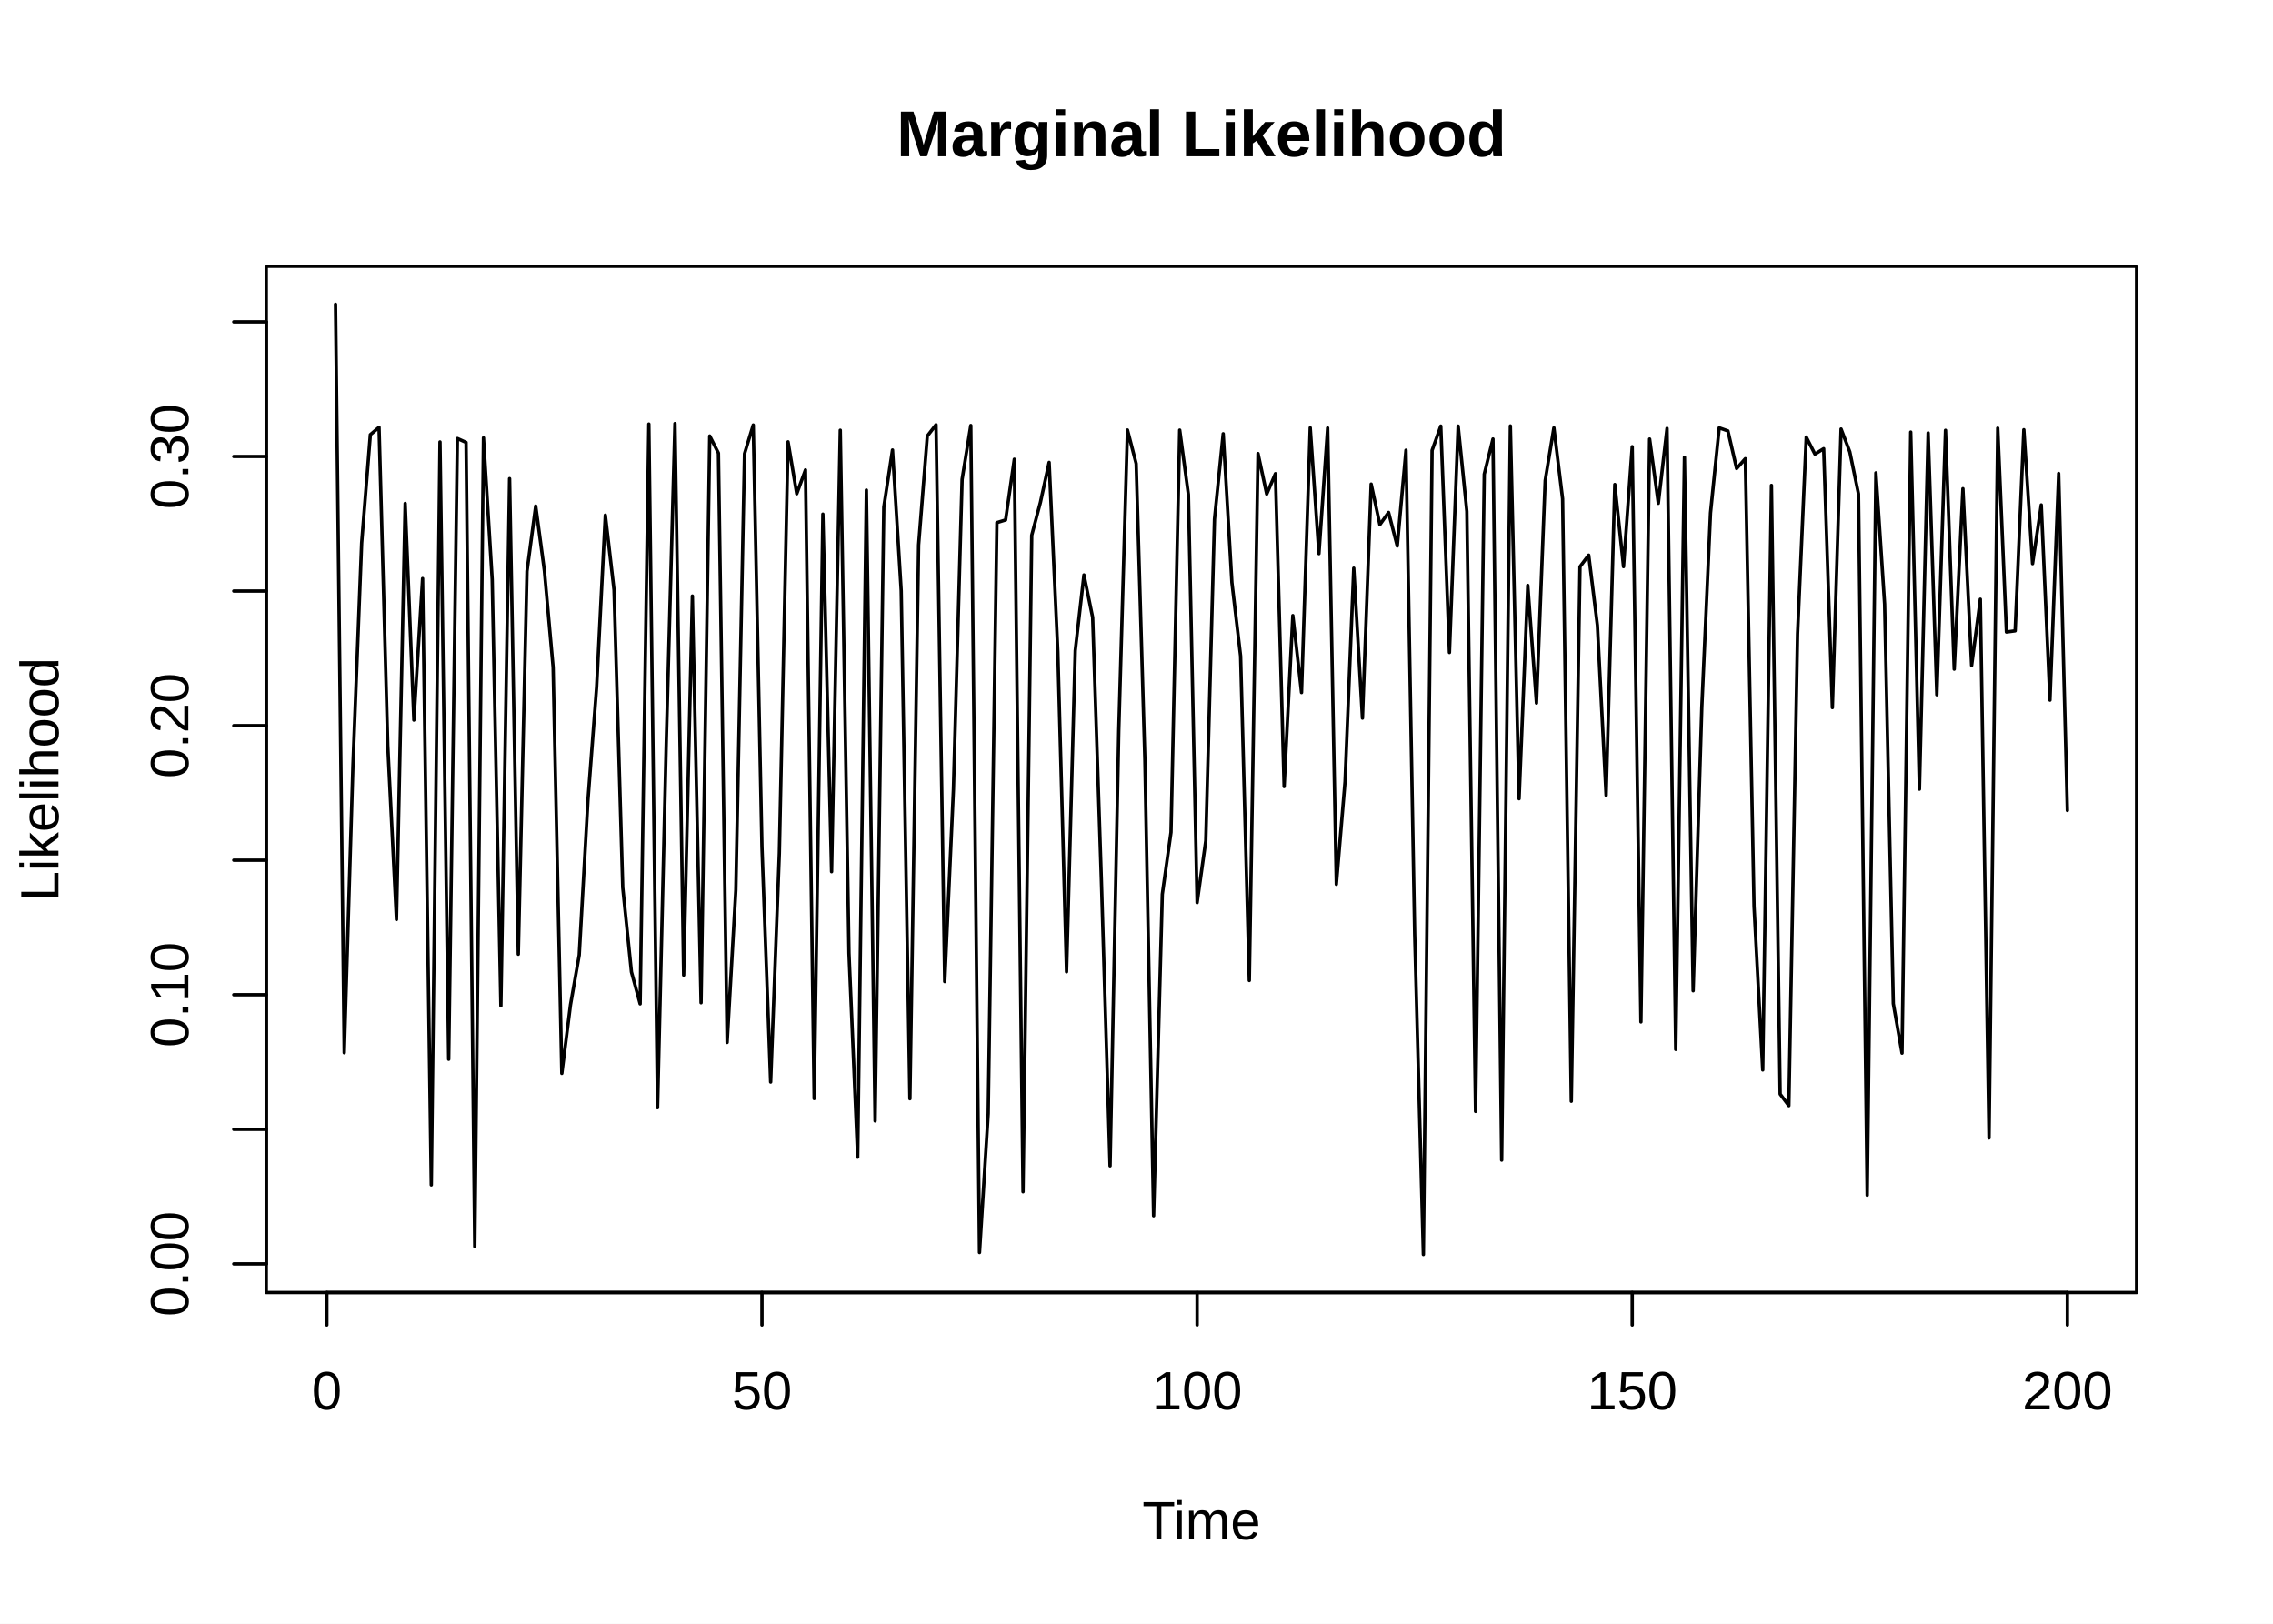
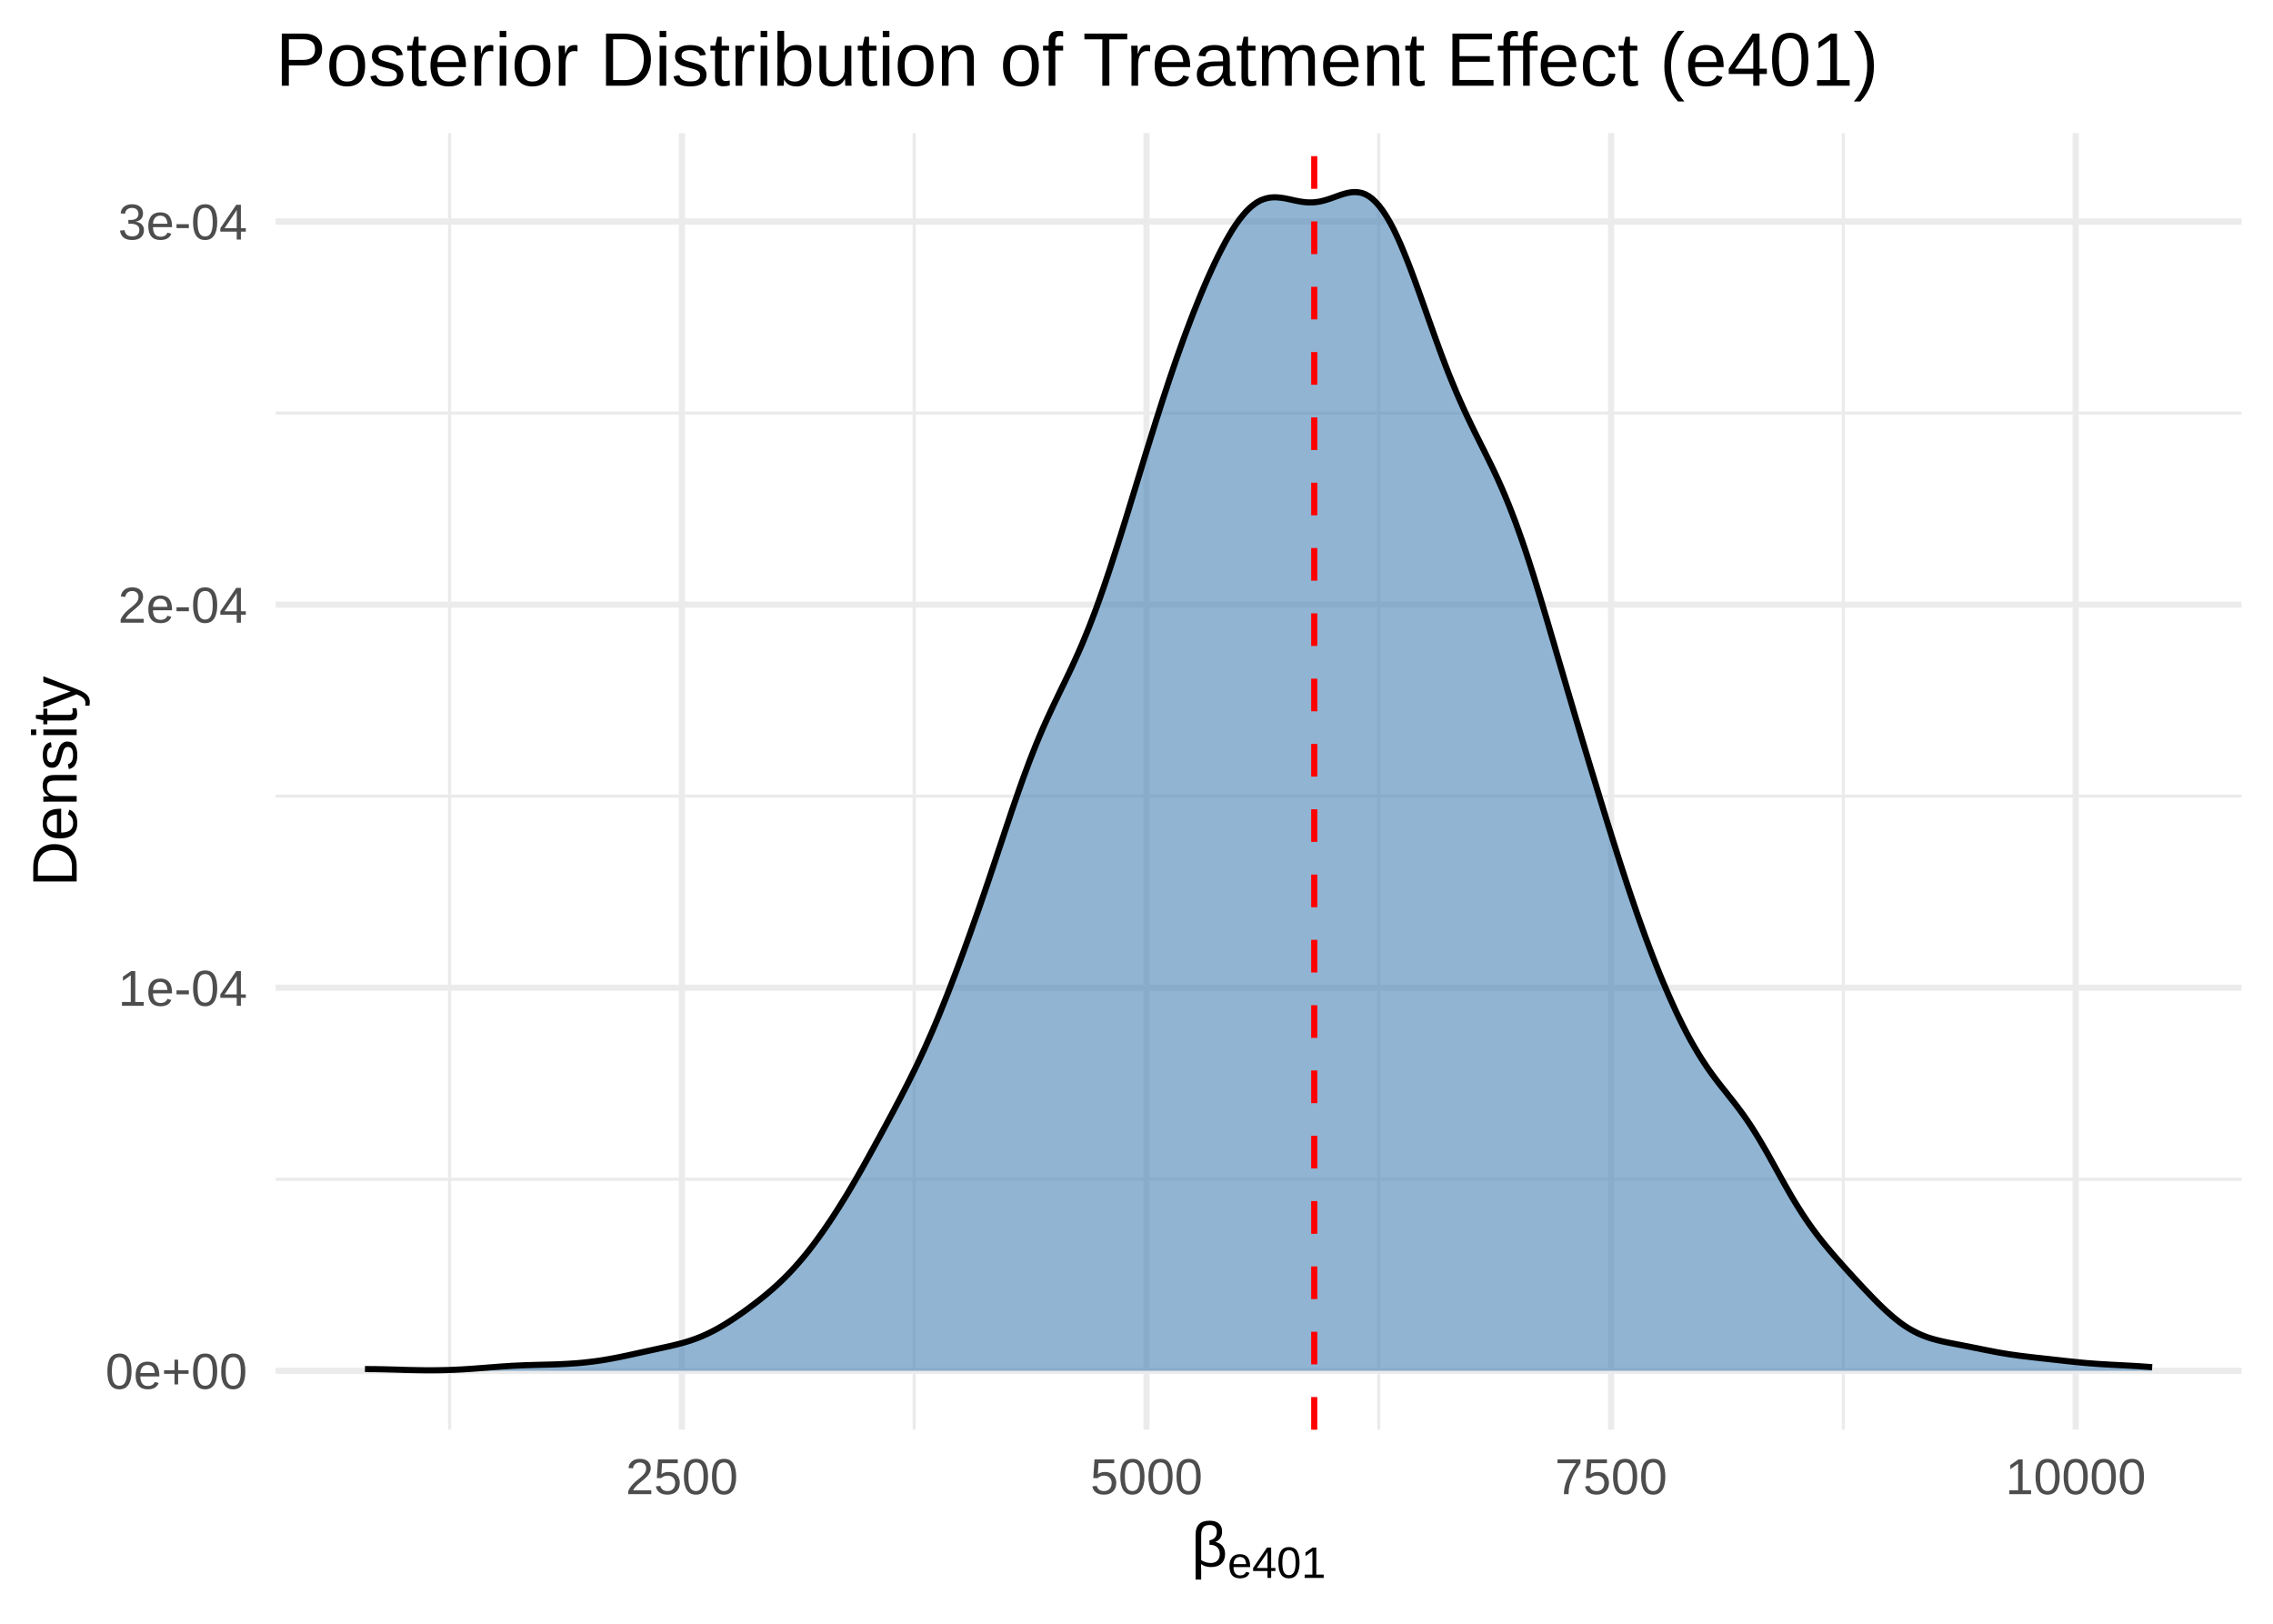
<svg xmlns="http://www.w3.org/2000/svg" width="504.00pt" height="360.00pt" viewBox="0 0 504.00 360.00">
  <g class="svglite">
    <defs>
      <style type="text/css">
    .svglite line, .svglite polyline, .svglite polygon, .svglite path, .svglite rect, .svglite circle {
      fill: none;
      stroke: #000000;
      stroke-linecap: round;
      stroke-linejoin: round;
      stroke-miterlimit: 10.00;
    }
    .svglite text {
      white-space: pre;
    }
    .svglite g.glyphgroup path {
      fill: inherit;
      stroke: none;
    }
  </style>
    </defs>
    <rect width="100%" height="100%" style="stroke: none; fill: #FFFFFF;" />
    <defs>
      <clipPath id="cpMC4wMHw1MDQuMDB8MC4wMHwzNjAuMDA=">
        <rect x="0.00" y="0.00" width="504.00" height="360.00" />
      </clipPath>
    </defs>
    <g clip-path="url(#cpMC4wMHw1MDQuMDB8MC4wMHwzNjAuMDA=)">
- </g>
+       <rect x="0" y="0.00" width="504.00" height="360.00" style="stroke-width: 1.36; stroke: none; fill: #FFFFFF;" />
+     </g>
    <defs>
-       <clipPath id="cpNTkuMDR8NDczLjc2fDU5LjA0fDI4Ni41Ng==">
-         <rect x="59.04" y="59.04" width="414.72" height="227.52" />
+       <clipPath id="cpNjEuMTF8NDk3LjAzfDI5LjUxfDMxNi45OA==">
+         <rect x="61.11" y="29.51" width="435.92" height="287.47" />
      </clipPath>
    </defs>
-     <g clip-path="url(#cpNTkuMDR8NDczLjc2fDU5LjA0fDI4Ni41Ng==)">
-       <polyline points="74.40,67.47 76.33,233.39 78.26,169.66 80.19,120.40 82.12,96.37 84.05,94.74 85.98,165.25 87.91,203.86 89.84,111.63 91.77,159.64 93.70,128.27 95.63,262.70 97.56,97.99 99.49,234.84 101.42,97.22 103.34,98.09 105.27,276.37 107.20,97.07 109.13,128.49 111.06,223.00 112.99,106.12 114.92,211.55 116.85,126.64 118.78,112.20 120.71,126.56 122.64,147.93 124.57,237.97 126.50,222.74 128.43,211.75 130.36,177.52 132.29,152.31 134.22,114.22 136.15,130.81 138.08,196.77 140.01,215.49 141.94,222.56 143.87,94.02 145.80,245.58 147.73,164.69 149.66,93.91 151.59,216.19 153.52,132.15 155.45,222.31 157.37,96.67 159.30,100.46 161.23,231.11 163.16,197.34 165.09,100.59 167.02,94.23 168.95,187.80 170.88,239.89 172.81,189.14 174.74,97.96 176.67,109.47 178.60,104.19 180.53,243.55 182.46,113.99 184.39,193.26 186.32,95.39 188.25,211.34 190.18,256.55 192.11,108.66 194.04,248.51 195.97,112.45 197.90,99.77 199.83,130.99 201.76,243.59 203.69,120.83 205.62,96.67 207.55,94.17 209.48,217.62 211.41,174.97 213.33,106.29 215.26,94.34 217.19,277.69 219.12,246.89 221.05,115.87 222.98,115.28 224.91,101.82 226.84,264.22 228.77,118.68 230.70,111.37 232.63,102.52 234.56,144.53 236.49,215.45 238.42,144.27 240.35,127.47 242.28,136.89 244.21,195.09 246.14,258.47 248.07,161.99 250.00,95.34 251.93,102.80 253.86,168.56 255.79,269.54 257.72,198.26 259.65,184.52 261.58,95.36 263.51,109.66 265.44,200.12 267.36,186.39 269.29,115.11 271.22,96.17 273.15,129.14 275.08,145.46 277.01,217.38 278.94,100.56 280.87,109.54 282.80,105.02 284.73,174.38 286.66,136.48 288.59,153.54 290.52,94.85 292.45,122.75 294.38,94.89 296.31,196.05 298.24,173.28 300.17,125.97 302.10,159.21 304.03,107.33 305.96,116.32 307.89,113.61 309.82,121.06 311.75,99.82 313.68,207.11 315.61,278.13 317.54,99.85 319.47,94.47 321.39,144.66 323.32,94.47 325.25,113.38 327.18,246.40 329.11,105.13 331.04,97.33 332.97,257.20 334.90,94.44 336.83,177.08 338.76,129.79 340.69,155.87 342.62,106.55 344.55,94.85 346.48,110.59 348.41,244.15 350.34,125.64 352.27,123.08 354.20,138.65 356.13,176.33 358.06,107.42 359.99,125.63 361.92,99.04 363.85,226.56 365.78,97.34 367.71,111.59 369.64,94.98 371.57,232.66 373.50,101.37 375.43,219.66 377.35,156.81 379.28,113.73 381.21,94.86 383.14,95.54 385.07,103.88 387.00,101.70 388.93,200.95 390.86,237.21 392.79,107.62 394.72,242.56 396.65,245.13 398.58,140.54 400.51,96.91 402.44,100.69 404.37,99.48 406.30,156.88 408.23,95.12 410.16,100.17 412.09,109.50 414.02,264.98 415.95,104.84 417.88,133.93 419.81,222.51 421.74,233.48 423.67,95.80 425.60,174.96 427.53,95.99 429.46,154.03 431.38,95.41 433.31,148.35 435.24,108.35 437.17,147.54 439.10,132.85 441.03,252.29 442.96,94.93 444.89,140.12 446.82,139.86 448.75,95.28 450.68,124.97 452.61,111.95 454.54,155.22 456.47,104.98 458.40,179.68 " style="stroke-width: 0.75;" />
+     <g clip-path="url(#cpNjEuMTF8NDk3LjAzfDI5LjUxfDMxNi45OA==)">
+       <polyline points="61.11,261.45 497.03,261.45 " style="stroke-width: 0.68; stroke: #EBEBEB; stroke-linecap: butt;" />
+       <polyline points="61.11,176.51 497.03,176.51 " style="stroke-width: 0.68; stroke: #EBEBEB; stroke-linecap: butt;" />
+       <polyline points="61.11,91.58 497.03,91.58 " style="stroke-width: 0.68; stroke: #EBEBEB; stroke-linecap: butt;" />
+       <polyline points="99.69,316.98 99.69,29.51 " style="stroke-width: 0.68; stroke: #EBEBEB; stroke-linecap: butt;" />
+       <polyline points="202.71,316.98 202.71,29.51 " style="stroke-width: 0.68; stroke: #EBEBEB; stroke-linecap: butt;" />
+       <polyline points="305.72,316.98 305.72,29.51 " style="stroke-width: 0.68; stroke: #EBEBEB; stroke-linecap: butt;" />
+       <polyline points="408.74,316.98 408.74,29.51 " style="stroke-width: 0.68; stroke: #EBEBEB; stroke-linecap: butt;" />
+       <polyline points="61.11,303.92 497.03,303.92 " style="stroke-width: 1.36; stroke: #EBEBEB; stroke-linecap: butt;" />
+       <polyline points="61.11,218.98 497.03,218.98 " style="stroke-width: 1.36; stroke: #EBEBEB; stroke-linecap: butt;" />
+       <polyline points="61.11,134.04 497.03,134.04 " style="stroke-width: 1.36; stroke: #EBEBEB; stroke-linecap: butt;" />
+       <polyline points="61.11,49.11 497.03,49.11 " style="stroke-width: 1.36; stroke: #EBEBEB; stroke-linecap: butt;" />
+       <polyline points="151.20,316.98 151.20,29.51 " style="stroke-width: 1.36; stroke: #EBEBEB; stroke-linecap: butt;" />
+       <polyline points="254.21,316.98 254.21,29.51 " style="stroke-width: 1.36; stroke: #EBEBEB; stroke-linecap: butt;" />
+       <polyline points="357.23,316.98 357.23,29.51 " style="stroke-width: 1.36; stroke: #EBEBEB; stroke-linecap: butt;" />
+       <polyline points="460.25,316.98 460.25,29.51 " style="stroke-width: 1.36; stroke: #EBEBEB; stroke-linecap: butt;" />
+       <polygon points="80.93,303.54 81.70,303.54 82.48,303.55 83.25,303.55 84.03,303.57 84.80,303.58 85.58,303.60 86.35,303.62 87.13,303.64 87.90,303.66 88.68,303.68 89.46,303.71 90.23,303.73 91.01,303.75 91.78,303.76 92.56,303.78 93.33,303.79 94.11,303.80 94.88,303.80 95.66,303.80 96.44,303.80 97.21,303.79 97.99,303.78 98.76,303.76 99.54,303.74 100.31,303.71 101.09,303.68 101.86,303.64 102.64,303.60 103.41,303.55 104.19,303.50 104.97,303.45 105.74,303.39 106.52,303.33 107.29,303.27 108.07,303.21 108.84,303.15 109.62,303.09 110.39,303.03 111.17,302.97 111.95,302.92 112.72,302.87 113.50,302.82 114.27,302.78 115.05,302.75 115.82,302.71 116.60,302.68 117.37,302.66 118.15,302.63 118.93,302.61 119.70,302.59 120.48,302.57 121.25,302.55 122.03,302.53 122.80,302.51 123.58,302.48 124.35,302.45 125.13,302.41 125.90,302.37 126.68,302.32 127.46,302.27 128.23,302.21 129.01,302.14 129.78,302.06 130.56,301.97 131.33,301.88 132.11,301.78 132.88,301.67 133.66,301.55 134.44,301.42 135.21,301.29 135.99,301.14 136.76,301.00 137.54,300.84 138.31,300.68 139.09,300.52 139.86,300.35 140.64,300.18 141.41,300.01 142.19,299.84 142.97,299.67 143.74,299.50 144.52,299.33 145.29,299.16 146.07,298.99 146.84,298.82 147.62,298.65 148.39,298.48 149.17,298.30 149.95,298.11 150.72,297.91 151.50,297.70 152.27,297.47 153.05,297.23 153.82,296.96 154.60,296.68 155.37,296.37 156.15,296.04 156.93,295.68 157.70,295.30 158.48,294.90 159.25,294.48 160.03,294.03 160.80,293.57 161.58,293.08 162.35,292.58 163.13,292.06 163.90,291.53 164.68,290.99 165.46,290.43 166.23,289.86 167.01,289.28 167.78,288.69 168.56,288.08 169.33,287.46 170.11,286.82 170.88,286.16 171.66,285.48 172.44,284.78 173.21,284.05 173.99,283.29 174.76,282.51 175.54,281.69 176.31,280.85 177.09,279.97 177.86,279.07 178.64,278.13 179.42,277.15 180.19,276.15 180.97,275.11 181.74,274.05 182.52,272.96 183.29,271.84 184.07,270.69 184.84,269.52 185.62,268.31 186.39,267.09 187.17,265.83 187.95,264.56 188.72,263.26 189.50,261.93 190.27,260.59 191.05,259.23 191.82,257.85 192.60,256.45 193.37,255.05 194.15,253.63 194.93,252.21 195.70,250.78 196.48,249.35 197.25,247.91 198.03,246.46 198.80,244.99 199.58,243.52 200.35,242.03 201.13,240.52 201.90,238.98 202.68,237.41 203.46,235.80 204.23,234.16 205.01,232.48 205.78,230.75 206.56,228.99 207.33,227.18 208.11,225.32 208.88,223.42 209.66,221.48 210.44,219.50 211.21,217.49 211.99,215.45 212.76,213.38 213.54,211.28 214.31,209.16 215.09,207.00 215.86,204.82 216.64,202.62 217.42,200.39 218.19,198.14 218.97,195.86 219.74,193.57 220.52,191.25 221.29,188.92 222.07,186.59 222.84,184.26 223.62,181.94 224.39,179.64 225.17,177.37 225.95,175.13 226.72,172.95 227.50,170.83 228.27,168.76 229.05,166.77 229.82,164.83 230.60,162.97 231.37,161.17 232.15,159.44 232.93,157.76 233.70,156.12 234.48,154.50 235.25,152.90 236.03,151.30 236.80,149.69 237.58,148.05 238.35,146.37 239.13,144.64 239.91,142.86 240.68,141.00 241.46,139.08 242.23,137.09 243.01,135.03 243.78,132.89 244.56,130.68 245.33,128.41 246.11,126.09 246.88,123.71 247.66,121.29 248.44,118.84 249.21,116.36 249.99,113.85 250.76,111.33 251.54,108.79 252.31,106.26 253.09,103.73 253.86,101.20 254.64,98.69 255.42,96.19 256.19,93.72 256.97,91.28 257.74,88.86 258.52,86.49 259.29,84.15 260.07,81.85 260.84,79.60 261.62,77.40 262.39,75.25 263.17,73.14 263.95,71.09 264.72,69.09 265.50,67.15 266.27,65.25 267.05,63.40 267.82,61.62 268.60,59.90 269.37,58.24 270.15,56.64 270.93,55.11 271.70,53.65 272.48,52.28 273.25,50.98 274.03,49.80 274.80,48.71 275.58,47.73 276.35,46.85 277.13,46.08 277.91,45.43 278.68,44.88 279.46,44.45 280.23,44.14 281.01,43.92 281.78,43.79 282.56,43.74 283.33,43.77 284.11,43.85 284.88,43.97 285.66,44.13 286.44,44.30 287.21,44.47 287.99,44.62 288.76,44.75 289.54,44.84 290.31,44.88 291.09,44.87 291.86,44.80 292.64,44.68 293.42,44.50 294.19,44.28 294.97,44.03 295.74,43.75 296.52,43.47 297.29,43.20 298.07,42.96 298.84,42.76 299.62,42.63 300.40,42.58 301.17,42.63 301.95,42.78 302.72,43.06 303.50,43.49 304.27,44.07 305.05,44.80 305.82,45.67 306.60,46.70 307.37,47.87 308.15,49.19 308.93,50.65 309.70,52.25 310.48,53.98 311.25,55.81 312.03,57.74 312.80,59.74 313.58,61.82 314.35,63.95 315.13,66.12 315.91,68.31 316.68,70.50 317.46,72.69 318.23,74.85 319.01,76.99 319.78,79.08 320.56,81.12 321.33,83.10 322.11,85.01 322.88,86.86 323.66,88.65 324.44,90.39 325.21,92.07 325.99,93.70 326.76,95.30 327.54,96.86 328.31,98.41 329.09,99.96 329.86,101.53 330.64,103.11 331.42,104.74 332.19,106.41 332.97,108.15 333.74,109.96 334.52,111.85 335.29,113.82 336.07,115.87 336.84,118.01 337.62,120.22 338.40,122.52 339.17,124.90 339.95,127.34 340.72,129.84 341.50,132.39 342.27,134.97 343.05,137.58 343.82,140.21 344.60,142.85 345.37,145.50 346.15,148.15 346.93,150.80 347.70,153.44 348.48,156.07 349.25,158.69 350.03,161.30 350.80,163.90 351.58,166.48 352.35,169.06 353.13,171.62 353.91,174.18 354.68,176.72 355.46,179.25 356.23,181.77 357.01,184.26 357.78,186.73 358.56,189.18 359.33,191.60 360.11,193.99 360.88,196.35 361.66,198.67 362.44,200.95 363.21,203.18 363.99,205.36 364.76,207.50 365.54,209.59 366.31,211.63 367.09,213.62 367.86,215.57 368.64,217.46 369.42,219.29 370.19,221.07 370.97,222.80 371.74,224.48 372.52,226.10 373.29,227.66 374.07,229.17 374.84,230.61 375.62,231.98 376.40,233.30 377.17,234.55 377.95,235.75 378.72,236.90 379.50,237.99 380.27,239.04 381.05,240.06 381.82,241.05 382.60,242.02 383.37,243.00 384.15,243.98 384.93,244.97 385.70,246.00 386.48,247.06 387.25,248.16 388.03,249.31 388.80,250.51 389.58,251.75 390.35,253.04 391.13,254.37 391.91,255.72 392.68,257.11 393.46,258.51 394.23,259.91 395.01,261.31 395.78,262.69 396.56,264.05 397.33,265.39 398.11,266.68 398.89,267.94 399.66,269.15 400.44,270.32 401.21,271.44 401.99,272.53 402.76,273.57 403.54,274.58 404.31,275.56 405.09,276.50 405.86,277.42 406.64,278.33 407.42,279.22 408.19,280.09 408.97,280.96 409.74,281.82 410.52,282.67 411.29,283.51 412.07,284.35 412.84,285.18 413.62,286.01 414.40,286.82 415.17,287.63 415.95,288.42 416.72,289.19 417.50,289.94 418.27,290.67 419.05,291.36 419.82,292.03 420.60,292.66 421.37,293.26 422.15,293.82 422.93,294.33 423.70,294.79 424.48,295.22 425.25,295.61 426.03,295.96 426.80,296.27 427.58,296.55 428.35,296.79 429.13,297.01 429.91,297.21 430.68,297.39 431.46,297.56 432.23,297.72 433.01,297.87 433.78,298.02 434.56,298.17 435.33,298.32 436.11,298.47 436.89,298.62 437.66,298.78 438.44,298.93 439.21,299.09 439.99,299.25 440.76,299.40 441.54,299.55 442.31,299.70 443.09,299.85 443.86,299.98 444.64,300.11 445.42,300.24 446.19,300.35 446.97,300.46 447.74,300.57 448.52,300.66 449.29,300.76 450.07,300.85 450.84,300.94 451.62,301.03 452.40,301.11 453.17,301.20 453.95,301.28 454.72,301.37 455.50,301.46 456.27,301.54 457.05,301.63 457.82,301.72 458.60,301.80 459.38,301.88 460.15,301.96 460.93,302.04 461.70,302.12 462.48,302.19 463.25,302.25 464.03,302.31 464.80,302.37 465.58,302.42 466.35,302.47 467.13,302.51 467.91,302.56 468.68,302.60 469.46,302.64 470.23,302.68 471.01,302.72 471.78,302.76 472.56,302.80 473.33,302.85 474.11,302.89 474.89,302.95 475.66,303.00 476.44,303.06 477.21,303.11 477.21,303.92 476.44,303.92 475.66,303.92 474.89,303.92 474.11,303.92 473.33,303.92 472.56,303.92 471.78,303.92 471.01,303.92 470.23,303.92 469.46,303.92 468.68,303.92 467.91,303.92 467.13,303.92 466.35,303.92 465.58,303.92 464.80,303.92 464.03,303.92 463.25,303.92 462.48,303.92 461.70,303.92 460.93,303.92 460.15,303.92 459.38,303.92 458.60,303.92 457.82,303.92 457.05,303.92 456.27,303.92 455.50,303.92 454.72,303.92 453.95,303.92 453.17,303.92 452.40,303.92 451.62,303.92 450.84,303.92 450.07,303.92 449.29,303.92 448.52,303.92 447.74,303.92 446.97,303.92 446.19,303.92 445.42,303.92 444.64,303.92 443.86,303.92 443.09,303.92 442.31,303.92 441.54,303.92 440.76,303.92 439.99,303.92 439.21,303.92 438.44,303.92 437.66,303.92 436.89,303.92 436.11,303.92 435.33,303.92 434.56,303.92 433.78,303.92 433.01,303.92 432.23,303.92 431.46,303.92 430.68,303.92 429.91,303.92 429.13,303.92 428.35,303.92 427.58,303.92 426.80,303.92 426.03,303.92 425.25,303.92 424.48,303.92 423.70,303.92 422.93,303.92 422.15,303.92 421.37,303.92 420.60,303.92 419.82,303.92 419.05,303.92 418.27,303.92 417.50,303.92 416.72,303.92 415.95,303.92 415.17,303.92 414.40,303.92 413.62,303.92 412.84,303.92 412.07,303.92 411.29,303.92 410.52,303.92 409.74,303.92 408.97,303.92 408.19,303.92 407.42,303.92 406.64,303.92 405.86,303.92 405.09,303.92 404.31,303.92 403.54,303.92 402.76,303.92 401.99,303.92 401.21,303.92 400.44,303.92 399.66,303.92 398.89,303.92 398.11,303.92 397.33,303.92 396.56,303.92 395.78,303.92 395.01,303.92 394.23,303.92 393.46,303.92 392.68,303.92 391.91,303.92 391.13,303.92 390.35,303.92 389.58,303.92 388.80,303.92 388.03,303.92 387.25,303.92 386.48,303.92 385.70,303.92 384.93,303.92 384.15,303.92 383.37,303.92 382.60,303.92 381.82,303.92 381.05,303.92 380.27,303.92 379.50,303.92 378.72,303.92 377.95,303.92 377.17,303.92 376.40,303.92 375.62,303.92 374.84,303.92 374.07,303.92 373.29,303.92 372.52,303.92 371.74,303.92 370.97,303.92 370.19,303.92 369.42,303.92 368.64,303.92 367.86,303.92 367.09,303.92 366.31,303.92 365.54,303.92 364.76,303.92 363.99,303.92 363.21,303.92 362.44,303.92 361.66,303.92 360.88,303.92 360.11,303.92 359.33,303.92 358.56,303.92 357.78,303.92 357.01,303.92 356.23,303.92 355.46,303.92 354.68,303.92 353.91,303.92 353.13,303.92 352.35,303.92 351.58,303.92 350.80,303.92 350.03,303.92 349.25,303.92 348.48,303.92 347.70,303.92 346.93,303.92 346.15,303.92 345.37,303.92 344.60,303.92 343.82,303.92 343.05,303.92 342.27,303.92 341.50,303.92 340.72,303.92 339.95,303.92 339.17,303.92 338.40,303.92 337.62,303.92 336.84,303.92 336.07,303.92 335.29,303.92 334.52,303.92 333.74,303.92 332.97,303.92 332.19,303.92 331.42,303.92 330.64,303.92 329.86,303.92 329.09,303.92 328.31,303.92 327.54,303.92 326.76,303.92 325.99,303.92 325.21,303.92 324.44,303.92 323.66,303.92 322.88,303.92 322.11,303.92 321.33,303.92 320.56,303.92 319.78,303.92 319.01,303.92 318.23,303.92 317.46,303.92 316.68,303.92 315.91,303.92 315.13,303.92 314.35,303.92 313.58,303.92 312.80,303.92 312.03,303.92 311.25,303.92 310.48,303.92 309.70,303.92 308.93,303.92 308.15,303.92 307.37,303.92 306.60,303.92 305.82,303.92 305.05,303.92 304.27,303.92 303.50,303.92 302.72,303.92 301.95,303.92 301.17,303.92 300.40,303.92 299.62,303.92 298.84,303.92 298.07,303.92 297.29,303.92 296.52,303.92 295.74,303.92 294.97,303.92 294.19,303.92 293.42,303.92 292.64,303.92 291.86,303.92 291.09,303.92 290.31,303.92 289.54,303.92 288.76,303.92 287.99,303.92 287.21,303.92 286.44,303.92 285.66,303.92 284.88,303.92 284.11,303.92 283.33,303.92 282.56,303.92 281.78,303.92 281.01,303.92 280.23,303.92 279.46,303.92 278.68,303.92 277.91,303.92 277.13,303.92 276.35,303.92 275.58,303.92 274.80,303.92 274.03,303.92 273.25,303.92 272.48,303.92 271.70,303.92 270.93,303.92 270.15,303.92 269.37,303.92 268.60,303.92 267.82,303.92 267.05,303.92 266.27,303.92 265.50,303.92 264.72,303.92 263.95,303.92 263.17,303.92 262.39,303.92 261.62,303.92 260.84,303.92 260.07,303.92 259.29,303.92 258.52,303.92 257.74,303.92 256.97,303.92 256.19,303.92 255.42,303.92 254.64,303.92 253.86,303.92 253.09,303.92 252.31,303.92 251.54,303.92 250.76,303.92 249.99,303.92 249.21,303.92 248.44,303.92 247.66,303.92 246.88,303.92 246.11,303.92 245.33,303.92 244.56,303.92 243.78,303.92 243.01,303.92 242.23,303.92 241.46,303.92 240.68,303.92 239.91,303.92 239.13,303.92 238.35,303.92 237.58,303.92 236.80,303.92 236.03,303.92 235.25,303.92 234.48,303.92 233.70,303.92 232.93,303.92 232.15,303.92 231.37,303.92 230.60,303.92 229.82,303.92 229.05,303.92 228.27,303.92 227.50,303.92 226.72,303.92 225.95,303.92 225.17,303.92 224.39,303.92 223.62,303.92 222.84,303.92 222.07,303.92 221.29,303.92 220.52,303.92 219.74,303.92 218.97,303.92 218.19,303.92 217.42,303.92 216.64,303.92 215.86,303.92 215.09,303.92 214.31,303.92 213.54,303.92 212.76,303.92 211.99,303.92 211.21,303.92 210.44,303.92 209.66,303.92 208.88,303.92 208.11,303.92 207.33,303.92 206.56,303.92 205.78,303.92 205.01,303.92 204.23,303.92 203.46,303.92 202.68,303.92 201.90,303.92 201.13,303.92 200.35,303.92 199.58,303.92 198.80,303.92 198.03,303.92 197.25,303.92 196.48,303.92 195.70,303.92 194.93,303.92 194.15,303.92 193.37,303.92 192.60,303.92 191.82,303.92 191.05,303.92 190.27,303.92 189.50,303.92 188.72,303.92 187.95,303.92 187.17,303.92 186.39,303.92 185.62,303.92 184.84,303.92 184.07,303.92 183.29,303.92 182.52,303.92 181.74,303.92 180.97,303.92 180.19,303.92 179.42,303.92 178.64,303.92 177.86,303.92 177.09,303.92 176.31,303.92 175.54,303.92 174.76,303.92 173.99,303.92 173.21,303.92 172.44,303.92 171.66,303.92 170.88,303.92 170.11,303.92 169.33,303.92 168.56,303.92 167.78,303.92 167.01,303.92 166.23,303.92 165.46,303.92 164.68,303.92 163.90,303.92 163.13,303.92 162.35,303.92 161.58,303.92 160.80,303.92 160.03,303.92 159.25,303.92 158.48,303.92 157.70,303.92 156.93,303.92 156.15,303.92 155.37,303.92 154.60,303.92 153.82,303.92 153.05,303.92 152.27,303.92 151.50,303.92 150.72,303.92 149.95,303.92 149.17,303.92 148.39,303.92 147.62,303.92 146.84,303.92 146.07,303.92 145.29,303.92 144.52,303.92 143.74,303.92 142.97,303.92 142.19,303.92 141.41,303.92 140.64,303.92 139.86,303.92 139.09,303.92 138.31,303.92 137.54,303.92 136.76,303.92 135.99,303.92 135.21,303.92 134.44,303.92 133.66,303.92 132.88,303.92 132.11,303.92 131.33,303.92 130.56,303.92 129.78,303.92 129.01,303.92 128.23,303.92 127.46,303.92 126.68,303.92 125.90,303.92 125.13,303.92 124.35,303.92 123.58,303.92 122.80,303.92 122.03,303.92 121.25,303.92 120.48,303.92 119.70,303.92 118.93,303.92 118.15,303.92 117.37,303.92 116.60,303.92 115.82,303.92 115.05,303.92 114.27,303.92 113.50,303.92 112.72,303.92 111.95,303.92 111.17,303.92 110.39,303.92 109.62,303.92 108.84,303.92 108.07,303.92 107.29,303.92 106.52,303.92 105.74,303.92 104.97,303.92 104.19,303.92 103.41,303.92 102.64,303.92 101.86,303.92 101.09,303.92 100.31,303.92 99.54,303.92 98.76,303.92 97.99,303.92 97.21,303.92 96.44,303.92 95.66,303.92 94.88,303.92 94.11,303.92 93.33,303.92 92.56,303.92 91.78,303.92 91.01,303.92 90.23,303.92 89.46,303.92 88.68,303.92 87.90,303.92 87.13,303.92 86.35,303.92 85.58,303.92 84.80,303.92 84.03,303.92 83.25,303.92 82.48,303.92 81.70,303.92 80.93,303.92 " style="stroke-width: 0.00; stroke: none; stroke-linecap: butt; fill: #4682B4; fill-opacity: 0.60;" />
+       <polyline points="80.93,303.54 81.70,303.54 82.48,303.55 83.25,303.55 84.03,303.57 84.80,303.58 85.58,303.60 86.35,303.62 87.13,303.64 87.90,303.66 88.68,303.68 89.46,303.71 90.23,303.73 91.01,303.75 91.78,303.76 92.56,303.78 93.33,303.79 94.11,303.80 94.88,303.80 95.66,303.80 96.44,303.80 97.21,303.79 97.99,303.78 98.76,303.76 99.54,303.74 100.31,303.71 101.09,303.68 101.86,303.64 102.64,303.60 103.41,303.55 104.19,303.50 104.97,303.45 105.74,303.39 106.52,303.33 107.29,303.27 108.07,303.21 108.84,303.15 109.62,303.09 110.39,303.03 111.17,302.97 111.95,302.92 112.72,302.87 113.50,302.82 114.27,302.78 115.05,302.75 115.82,302.71 116.60,302.68 117.37,302.66 118.15,302.63 118.93,302.61 119.70,302.59 120.48,302.57 121.25,302.55 122.03,302.53 122.80,302.51 123.58,302.48 124.35,302.45 125.13,302.41 125.90,302.37 126.68,302.32 127.46,302.27 128.23,302.21 129.01,302.14 129.78,302.06 130.56,301.97 131.33,301.88 132.11,301.78 132.88,301.67 133.66,301.55 134.44,301.42 135.21,301.29 135.99,301.14 136.76,301.00 137.54,300.84 138.31,300.68 139.09,300.52 139.86,300.35 140.64,300.18 141.41,300.01 142.19,299.84 142.97,299.67 143.74,299.50 144.52,299.33 145.29,299.16 146.07,298.99 146.84,298.82 147.62,298.65 148.39,298.48 149.17,298.30 149.95,298.11 150.72,297.91 151.50,297.70 152.27,297.47 153.05,297.23 153.82,296.96 154.60,296.68 155.37,296.37 156.15,296.04 156.93,295.68 157.70,295.30 158.48,294.90 159.25,294.48 160.03,294.03 160.80,293.57 161.58,293.08 162.35,292.58 163.13,292.06 163.90,291.53 164.68,290.99 165.46,290.43 166.23,289.86 167.01,289.28 167.78,288.69 168.56,288.08 169.33,287.46 170.11,286.82 170.88,286.16 171.66,285.48 172.44,284.78 173.21,284.05 173.99,283.29 174.76,282.51 175.54,281.69 176.31,280.85 177.09,279.97 177.86,279.07 178.64,278.13 179.42,277.15 180.19,276.15 180.97,275.11 181.74,274.05 182.52,272.96 183.29,271.84 184.07,270.69 184.84,269.52 185.62,268.31 186.39,267.09 187.17,265.83 187.95,264.56 188.72,263.26 189.50,261.93 190.27,260.59 191.05,259.23 191.82,257.85 192.60,256.45 193.37,255.05 194.15,253.63 194.93,252.21 195.70,250.78 196.48,249.35 197.25,247.91 198.03,246.46 198.80,244.99 199.58,243.52 200.35,242.03 201.13,240.52 201.90,238.98 202.68,237.41 203.46,235.80 204.23,234.16 205.01,232.48 205.78,230.75 206.56,228.99 207.33,227.18 208.11,225.32 208.88,223.42 209.66,221.48 210.44,219.50 211.21,217.49 211.99,215.45 212.76,213.38 213.54,211.28 214.31,209.16 215.09,207.00 215.86,204.82 216.64,202.62 217.42,200.39 218.19,198.14 218.97,195.86 219.74,193.57 220.52,191.25 221.29,188.92 222.07,186.59 222.84,184.26 223.62,181.94 224.39,179.64 225.17,177.37 225.95,175.13 226.72,172.95 227.50,170.83 228.27,168.76 229.05,166.77 229.82,164.83 230.60,162.97 231.37,161.17 232.15,159.44 232.93,157.76 233.70,156.12 234.48,154.50 235.25,152.90 236.03,151.30 236.80,149.69 237.58,148.05 238.35,146.37 239.13,144.64 239.91,142.86 240.68,141.00 241.46,139.08 242.23,137.09 243.01,135.03 243.78,132.89 244.56,130.68 245.33,128.41 246.11,126.09 246.88,123.71 247.66,121.29 248.44,118.84 249.21,116.36 249.99,113.85 250.76,111.33 251.54,108.79 252.31,106.26 253.09,103.73 253.86,101.20 254.64,98.69 255.42,96.19 256.19,93.72 256.97,91.28 257.74,88.86 258.52,86.49 259.29,84.15 260.07,81.85 260.84,79.60 261.62,77.40 262.39,75.25 263.17,73.14 263.95,71.09 264.72,69.09 265.50,67.15 266.27,65.25 267.05,63.40 267.82,61.62 268.60,59.90 269.37,58.24 270.15,56.64 270.93,55.11 271.70,53.65 272.48,52.28 273.25,50.98 274.03,49.80 274.80,48.71 275.58,47.73 276.35,46.85 277.13,46.08 277.91,45.43 278.68,44.88 279.46,44.45 280.23,44.14 281.01,43.92 281.78,43.79 282.56,43.74 283.33,43.77 284.11,43.85 284.88,43.97 285.66,44.13 286.44,44.30 287.21,44.47 287.99,44.62 288.76,44.75 289.54,44.84 290.31,44.88 291.09,44.87 291.86,44.80 292.64,44.68 293.42,44.50 294.19,44.28 294.97,44.03 295.74,43.75 296.52,43.47 297.29,43.20 298.07,42.96 298.84,42.76 299.62,42.63 300.40,42.58 301.17,42.63 301.95,42.78 302.72,43.06 303.50,43.49 304.27,44.07 305.05,44.80 305.82,45.67 306.60,46.70 307.37,47.87 308.15,49.19 308.93,50.65 309.70,52.25 310.48,53.98 311.25,55.81 312.03,57.74 312.80,59.74 313.58,61.82 314.35,63.95 315.13,66.12 315.91,68.31 316.68,70.50 317.46,72.69 318.23,74.85 319.01,76.99 319.78,79.08 320.56,81.12 321.33,83.10 322.11,85.01 322.88,86.86 323.66,88.65 324.44,90.39 325.21,92.07 325.99,93.70 326.76,95.30 327.54,96.86 328.31,98.41 329.09,99.96 329.86,101.53 330.64,103.11 331.42,104.74 332.19,106.41 332.97,108.15 333.74,109.96 334.52,111.85 335.29,113.82 336.07,115.87 336.84,118.01 337.62,120.22 338.40,122.52 339.17,124.90 339.95,127.34 340.72,129.84 341.50,132.39 342.27,134.97 343.05,137.58 343.82,140.21 344.60,142.85 345.37,145.50 346.15,148.15 346.93,150.80 347.70,153.44 348.48,156.07 349.25,158.69 350.03,161.30 350.80,163.90 351.58,166.48 352.35,169.06 353.13,171.62 353.91,174.18 354.68,176.72 355.46,179.25 356.23,181.77 357.01,184.26 357.78,186.73 358.56,189.18 359.33,191.60 360.11,193.99 360.88,196.35 361.66,198.67 362.44,200.95 363.21,203.18 363.99,205.36 364.76,207.50 365.54,209.59 366.31,211.63 367.09,213.62 367.86,215.57 368.64,217.46 369.42,219.29 370.19,221.07 370.97,222.80 371.74,224.48 372.52,226.10 373.29,227.66 374.07,229.17 374.84,230.61 375.62,231.98 376.40,233.30 377.17,234.55 377.95,235.75 378.72,236.90 379.50,237.99 380.27,239.04 381.05,240.06 381.82,241.05 382.60,242.02 383.37,243.00 384.15,243.98 384.93,244.97 385.70,246.00 386.48,247.06 387.25,248.16 388.03,249.31 388.80,250.51 389.58,251.75 390.35,253.04 391.13,254.37 391.91,255.72 392.68,257.11 393.46,258.51 394.23,259.91 395.01,261.31 395.78,262.69 396.56,264.05 397.33,265.39 398.11,266.68 398.89,267.94 399.66,269.15 400.44,270.32 401.21,271.44 401.99,272.53 402.76,273.57 403.54,274.58 404.31,275.56 405.09,276.50 405.86,277.42 406.64,278.33 407.42,279.22 408.19,280.09 408.97,280.96 409.74,281.82 410.52,282.67 411.29,283.51 412.07,284.35 412.84,285.18 413.62,286.01 414.40,286.82 415.17,287.63 415.95,288.42 416.72,289.19 417.50,289.94 418.27,290.67 419.05,291.36 419.82,292.03 420.60,292.66 421.37,293.26 422.15,293.82 422.93,294.33 423.70,294.79 424.48,295.22 425.25,295.61 426.03,295.96 426.80,296.27 427.58,296.55 428.35,296.79 429.13,297.01 429.91,297.21 430.68,297.39 431.46,297.56 432.23,297.72 433.01,297.87 433.78,298.02 434.56,298.17 435.33,298.32 436.11,298.47 436.89,298.62 437.66,298.78 438.44,298.93 439.21,299.09 439.99,299.25 440.76,299.40 441.54,299.55 442.31,299.70 443.09,299.85 443.86,299.98 444.64,300.11 445.42,300.24 446.19,300.35 446.97,300.46 447.74,300.57 448.52,300.66 449.29,300.76 450.07,300.85 450.84,300.94 451.62,301.03 452.40,301.11 453.17,301.20 453.95,301.28 454.72,301.37 455.50,301.46 456.27,301.54 457.05,301.63 457.82,301.72 458.60,301.80 459.38,301.88 460.15,301.96 460.93,302.04 461.70,302.12 462.48,302.19 463.25,302.25 464.03,302.31 464.80,302.37 465.58,302.42 466.35,302.47 467.13,302.51 467.91,302.56 468.68,302.60 469.46,302.64 470.23,302.68 471.01,302.72 471.78,302.76 472.56,302.80 473.33,302.85 474.11,302.89 474.89,302.95 475.66,303.00 476.44,303.06 477.21,303.11 " style="stroke-width: 1.36; stroke-linecap: butt;" />
+       <line x1="291.41" y1="316.98" x2="291.41" y2="29.51" style="stroke-width: 1.36; stroke: #FF0000; stroke-dasharray: 7.24,7.24; stroke-linecap: butt;" />
    </g>
    <g clip-path="url(#cpMC4wMHw1MDQuMDB8MC4wMHwzNjAuMDA=)">
-       <line x1="72.47" y1="286.56" x2="458.40" y2="286.56" style="stroke-width: 0.75;" />
-       <line x1="72.47" y1="286.56" x2="72.47" y2="293.76" style="stroke-width: 0.75;" />
-       <line x1="168.95" y1="286.56" x2="168.95" y2="293.76" style="stroke-width: 0.75;" />
-       <line x1="265.44" y1="286.56" x2="265.44" y2="293.76" style="stroke-width: 0.75;" />
-       <line x1="361.92" y1="286.56" x2="361.92" y2="293.76" style="stroke-width: 0.75;" />
-       <line x1="458.40" y1="286.56" x2="458.40" y2="293.76" style="stroke-width: 0.75;" />
-       <text x="72.47" y="312.48" text-anchor="middle" style="font-size: 12.00px; font-family: &quot;Arial&quot;;" textLength="6.67px" lengthAdjust="spacingAndGlyphs">0</text>
-       <text x="168.95" y="312.48" text-anchor="middle" style="font-size: 12.00px; font-family: &quot;Arial&quot;;" textLength="13.34px" lengthAdjust="spacingAndGlyphs">50</text>
-       <text x="265.44" y="312.48" text-anchor="middle" style="font-size: 12.00px; font-family: &quot;Arial&quot;;" textLength="20.02px" lengthAdjust="spacingAndGlyphs">100</text>
-       <text x="361.92" y="312.48" text-anchor="middle" style="font-size: 12.00px; font-family: &quot;Arial&quot;;" textLength="20.02px" lengthAdjust="spacingAndGlyphs">150</text>
-       <text x="458.40" y="312.48" text-anchor="middle" style="font-size: 12.00px; font-family: &quot;Arial&quot;;" textLength="20.02px" lengthAdjust="spacingAndGlyphs">200</text>
-       <line x1="59.04" y1="280.21" x2="59.04" y2="71.37" style="stroke-width: 0.75;" />
-       <line x1="59.04" y1="280.21" x2="51.84" y2="280.21" style="stroke-width: 0.75;" />
-       <line x1="59.04" y1="250.38" x2="51.84" y2="250.38" style="stroke-width: 0.75;" />
-       <line x1="59.04" y1="220.54" x2="51.84" y2="220.54" style="stroke-width: 0.75;" />
-       <line x1="59.04" y1="190.71" x2="51.84" y2="190.71" style="stroke-width: 0.75;" />
-       <line x1="59.04" y1="160.88" x2="51.84" y2="160.88" style="stroke-width: 0.75;" />
-       <line x1="59.04" y1="131.04" x2="51.84" y2="131.04" style="stroke-width: 0.75;" />
-       <line x1="59.04" y1="101.21" x2="51.84" y2="101.21" style="stroke-width: 0.75;" />
-       <line x1="59.04" y1="71.37" x2="51.84" y2="71.37" style="stroke-width: 0.75;" />
-       <text transform="translate(41.76,280.21) rotate(-90)" text-anchor="middle" style="font-size: 12.00px; font-family: &quot;Arial&quot;;" textLength="23.34px" lengthAdjust="spacingAndGlyphs">0.00</text>
-       <text transform="translate(41.76,220.54) rotate(-90)" text-anchor="middle" style="font-size: 12.00px; font-family: &quot;Arial&quot;;" textLength="23.34px" lengthAdjust="spacingAndGlyphs">0.10</text>
-       <text transform="translate(41.76,160.88) rotate(-90)" text-anchor="middle" style="font-size: 12.00px; font-family: &quot;Arial&quot;;" textLength="23.34px" lengthAdjust="spacingAndGlyphs">0.20</text>
-       <text transform="translate(41.76,101.21) rotate(-90)" text-anchor="middle" style="font-size: 12.00px; font-family: &quot;Arial&quot;;" textLength="23.34px" lengthAdjust="spacingAndGlyphs">0.30</text>
-       <polygon points="59.04,286.56 473.76,286.56 473.76,59.04 59.04,59.04 " style="stroke-width: 0.75;" />
-       <text x="266.40" y="34.67" text-anchor="middle" style="font-size: 14.40px; font-weight: bold; font-family: &quot;Arial&quot;;" textLength="135.16px" lengthAdjust="spacingAndGlyphs">Marginal Likelihood</text>
-       <text x="266.40" y="341.28" text-anchor="middle" style="font-size: 12.00px; font-family: &quot;Arial&quot;;" textLength="26.23px" lengthAdjust="spacingAndGlyphs">Time</text>
-       <text transform="translate(12.96,172.80) rotate(-90)" text-anchor="middle" style="font-size: 12.00px; font-family: &quot;Arial&quot;;" textLength="54.05px" lengthAdjust="spacingAndGlyphs">Likelihood</text>
+       <text x="54.83" y="307.92" text-anchor="end" style="font-size: 11.20px;fill: #4D4D4D; font-family: &quot;Arial&quot;;" textLength="31.41px" lengthAdjust="spacingAndGlyphs">0e+00</text>
+       <text x="54.83" y="222.99" text-anchor="end" style="font-size: 11.20px;fill: #4D4D4D; font-family: &quot;Arial&quot;;" textLength="28.59px" lengthAdjust="spacingAndGlyphs">1e-04</text>
+       <text x="54.83" y="138.05" text-anchor="end" style="font-size: 11.20px;fill: #4D4D4D; font-family: &quot;Arial&quot;;" textLength="28.59px" lengthAdjust="spacingAndGlyphs">2e-04</text>
+       <text x="54.83" y="53.11" text-anchor="end" style="font-size: 11.20px;fill: #4D4D4D; font-family: &quot;Arial&quot;;" textLength="28.59px" lengthAdjust="spacingAndGlyphs">3e-04</text>
+       <text x="151.20" y="331.27" text-anchor="middle" style="font-size: 11.20px;fill: #4D4D4D; font-family: &quot;Arial&quot;;" textLength="24.88px" lengthAdjust="spacingAndGlyphs">2500</text>
+       <text x="254.21" y="331.27" text-anchor="middle" style="font-size: 11.20px;fill: #4D4D4D; font-family: &quot;Arial&quot;;" textLength="24.88px" lengthAdjust="spacingAndGlyphs">5000</text>
+       <text x="357.23" y="331.27" text-anchor="middle" style="font-size: 11.20px;fill: #4D4D4D; font-family: &quot;Arial&quot;;" textLength="24.88px" lengthAdjust="spacingAndGlyphs">7500</text>
+       <text x="460.25" y="331.27" text-anchor="middle" style="font-size: 11.20px;fill: #4D4D4D; font-family: &quot;Arial&quot;;" textLength="31.09px" lengthAdjust="spacingAndGlyphs">10000</text>
+       <text x="264.14" y="347.30" style="font-size: 14.00px; font-family: &quot;Arial&quot;;" textLength="8.05px" lengthAdjust="spacingAndGlyphs">β</text>
+       <text x="272.19" y="349.84" style="font-size: 9.80px; font-family: &quot;Arial&quot;;" textLength="5.45px" lengthAdjust="spacingAndGlyphs">e</text>
+       <text x="277.64" y="349.84" style="font-size: 9.80px; font-family: &quot;Arial&quot;;" textLength="5.45px" lengthAdjust="spacingAndGlyphs">4</text>
+       <text x="283.09" y="349.84" style="font-size: 9.80px; font-family: &quot;Arial&quot;;" textLength="5.45px" lengthAdjust="spacingAndGlyphs">0</text>
+       <text x="288.54" y="349.84" style="font-size: 9.80px; font-family: &quot;Arial&quot;;" textLength="5.45px" lengthAdjust="spacingAndGlyphs">1</text>
+       <text transform="translate(17.00,173.25) rotate(-90)" text-anchor="middle" style="font-size: 14.00px; font-family: &quot;Arial&quot;;" textLength="46.67px" lengthAdjust="spacingAndGlyphs">Density</text>
+       <text x="61.11" y="19.01" style="font-size: 16.80px; font-family: &quot;Arial&quot;;" textLength="355.53px" lengthAdjust="spacingAndGlyphs">Posterior Distribution of Treatment Effect (e401)</text>
    </g>
  </g>
</svg>
